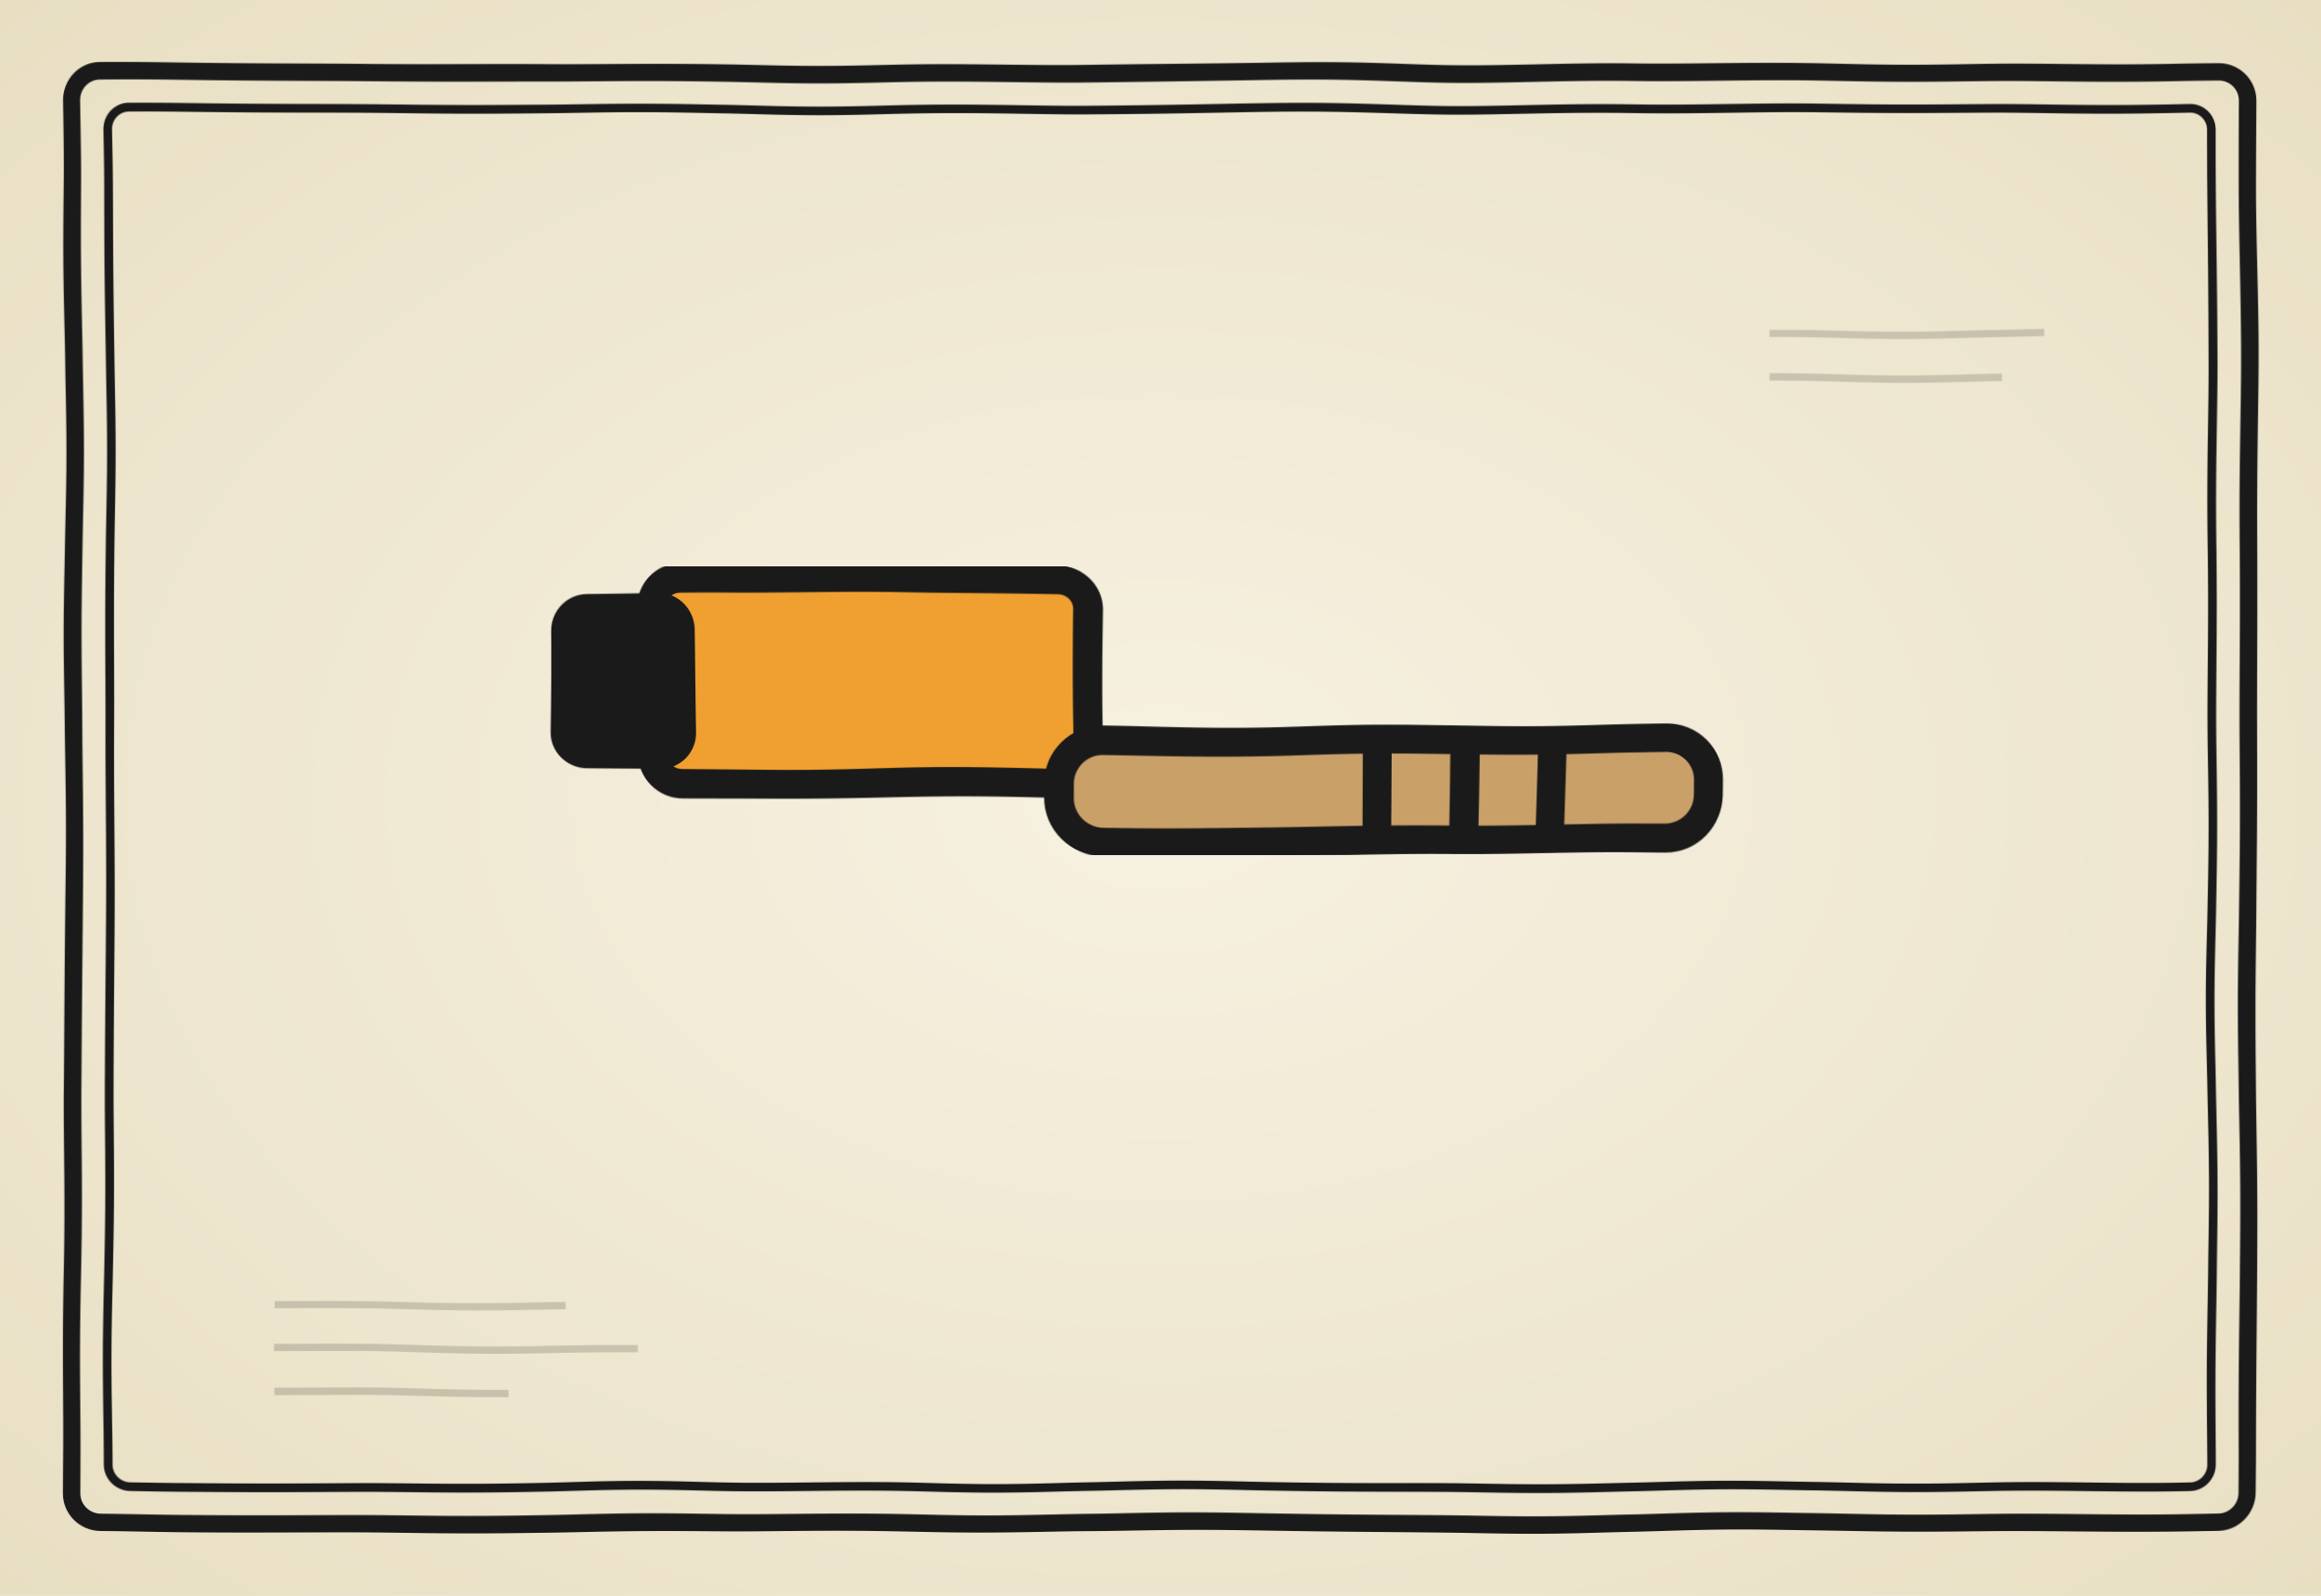
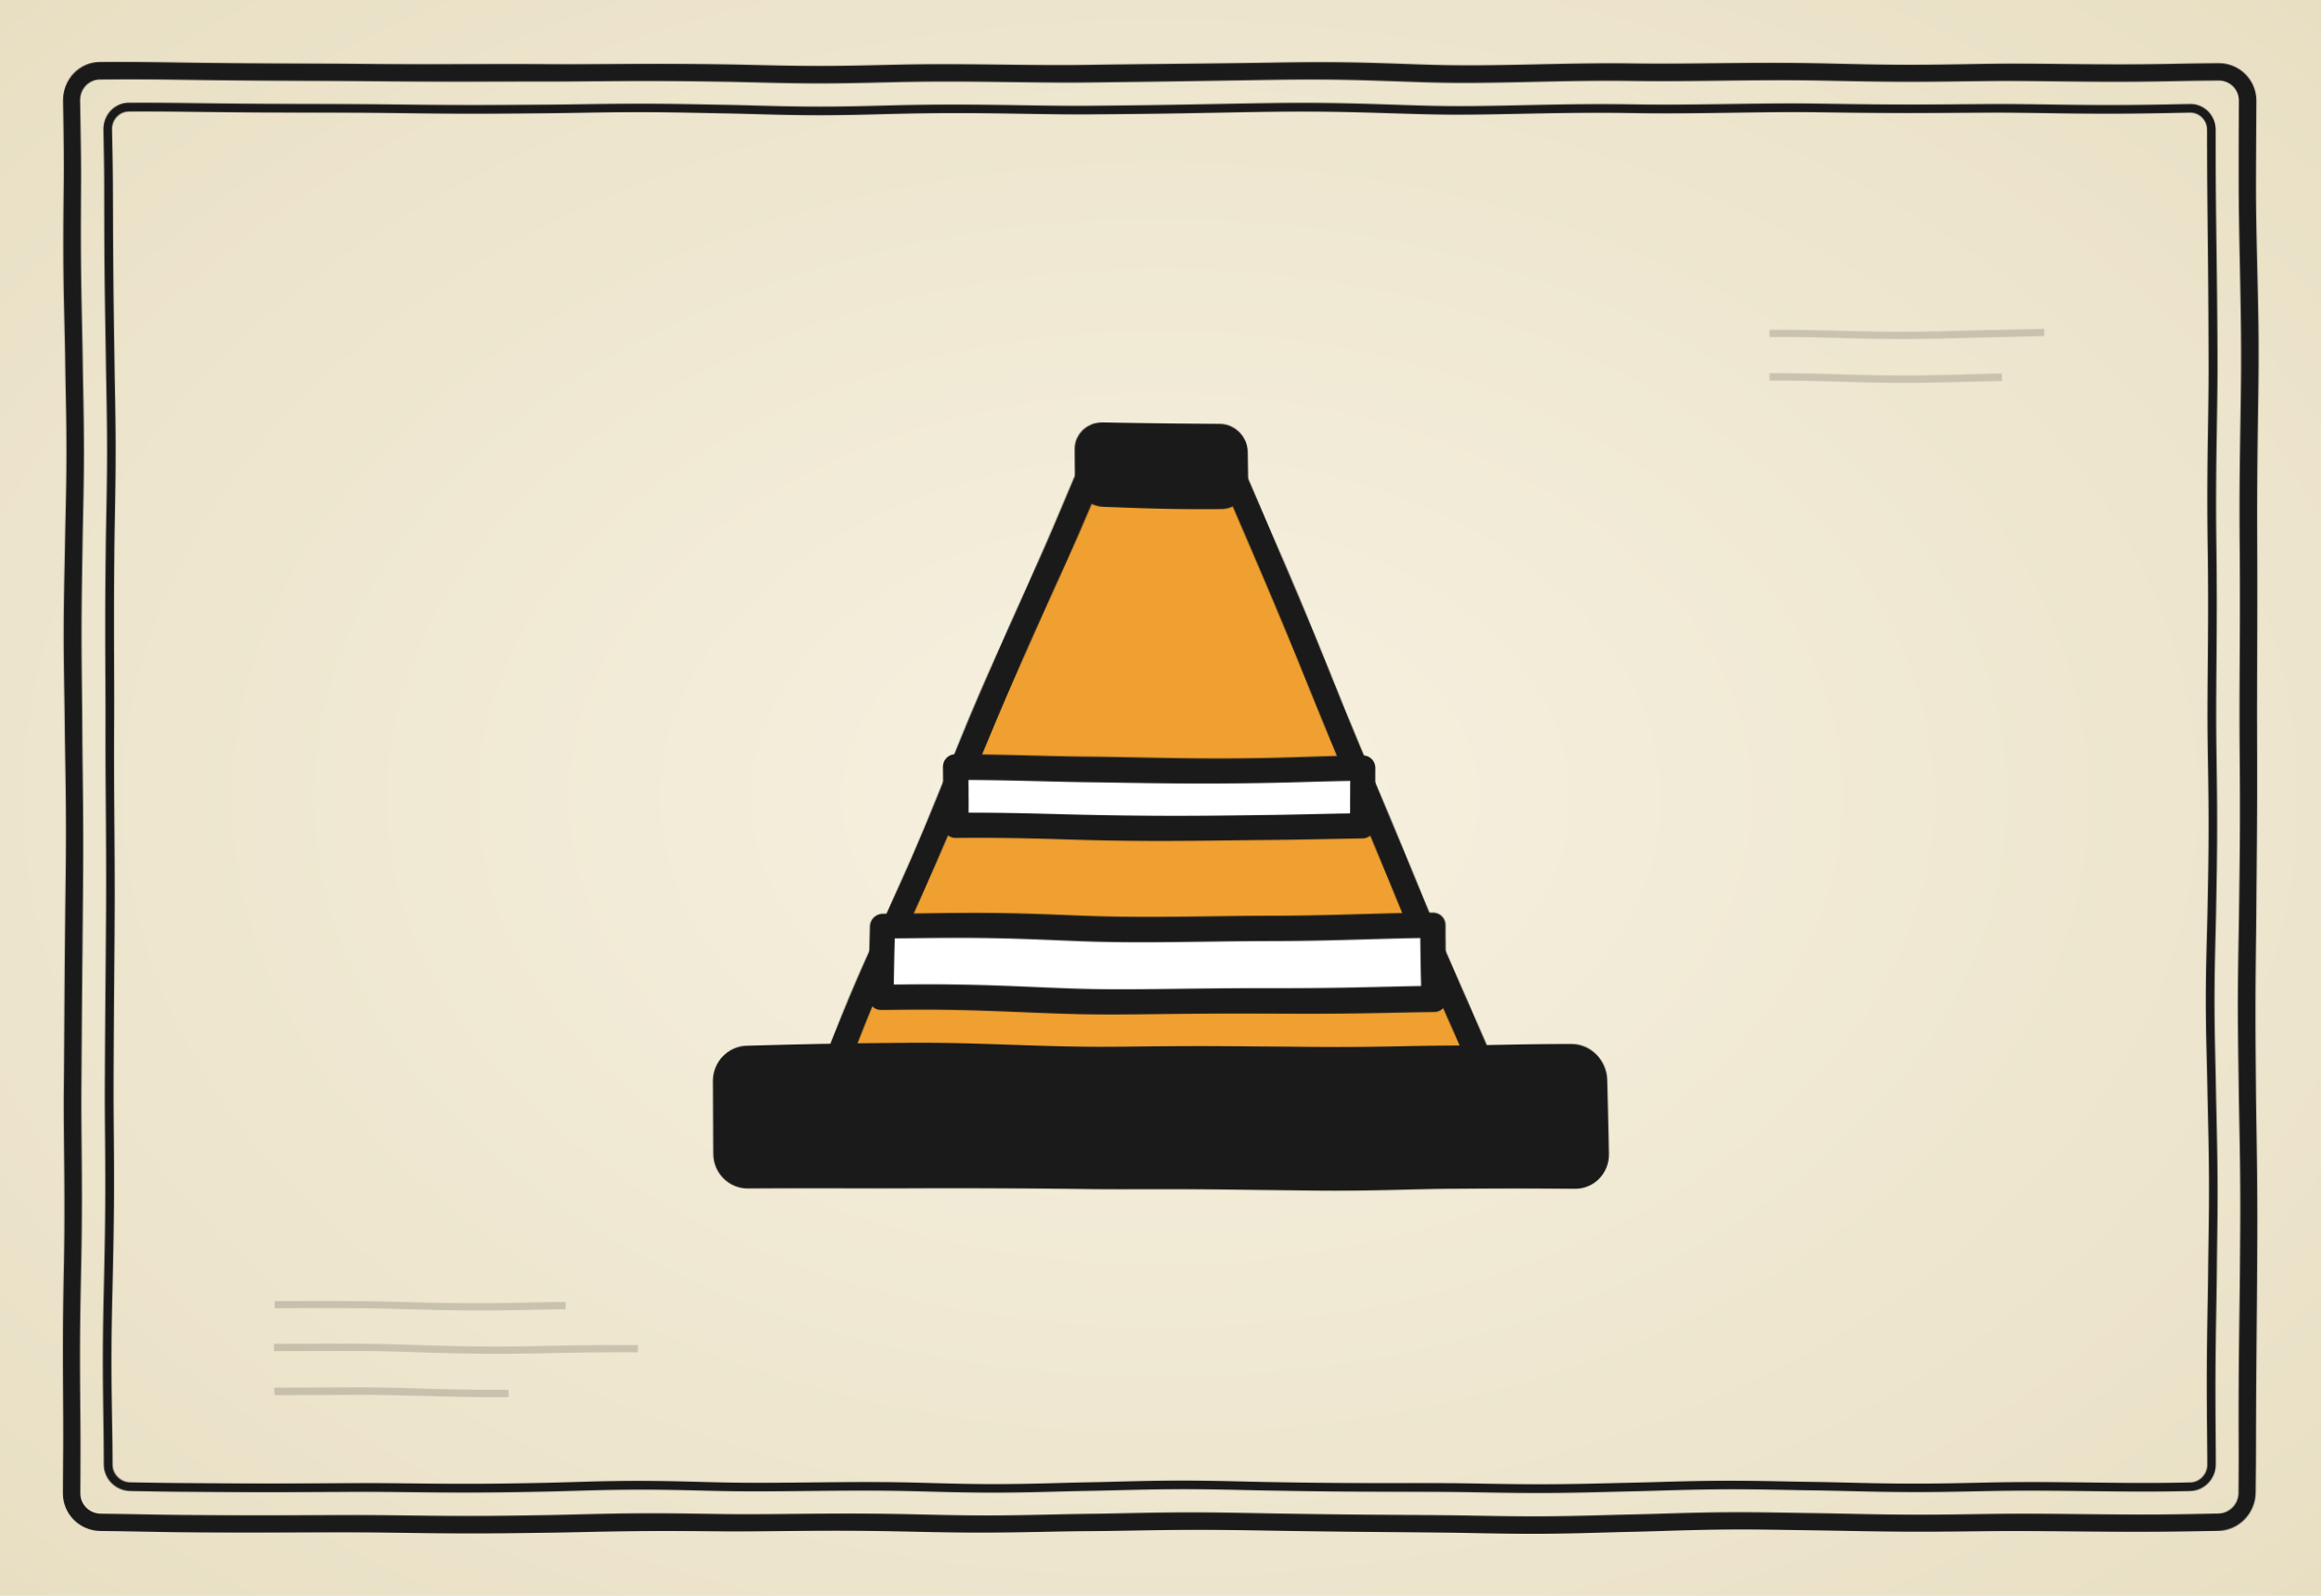
<svg xmlns="http://www.w3.org/2000/svg" viewBox="0 0 320 220" role="img" aria-label="der Verkehrsleitkegel">
  <defs>
    <radialGradient id="paper" cx="50%" cy="50%" r="70%">
      <stop offset="0%" stop-color="#f7f1e1" />
      <stop offset="100%" stop-color="#e8dfc3" />
    </radialGradient>
    <filter id="sketch" x="-5%" y="-5%" width="110%" height="110%">
      <feTurbulence type="fractalNoise" baseFrequency="0.02" numOctaves="2" seed="988" />
      <feDisplacementMap in="SourceGraphic" scale="1.8" />
    </filter>
    <filter id="sketchLight" x="-5%" y="-5%" width="110%" height="110%">
      <feTurbulence type="fractalNoise" baseFrequency="0.04" numOctaves="1" seed="991" />
      <feDisplacementMap in="SourceGraphic" scale="1.1" />
    </filter>
  </defs>
  <rect width="320" height="220" fill="url(#paper)" />
  <g fill="none" stroke="#1a1a1a" stroke-linecap="round" stroke-linejoin="round" filter="url(#sketchLight)">
    <rect x="10" y="10" width="300" height="200" stroke-width="2.4" rx="4" />
    <rect x="15" y="15" width="290" height="190" stroke-width="1.2" rx="3" />
  </g>
  <g stroke="#1a1a1a" stroke-width="1" opacity="0.18" filter="url(#sketchLight)">
    <line x1="38" y1="180" x2="78" y2="180" />
    <line x1="38" y1="186" x2="88" y2="186" />
    <line x1="38" y1="192" x2="70" y2="192" />
    <line x1="244" y1="46" x2="282" y2="46" />
    <line x1="244" y1="52" x2="276" y2="52" />
  </g>
  <g filter="url(#sketch)">
-     <g stroke="#1a1a1a" stroke-width="4" stroke-linejoin="round" stroke-linecap="round" fill="#f0a030">
-       <rect x="90" y="80" width="60" height="28" rx="4" />
-       <rect x="78" y="84" width="16" height="20" rx="3" fill="#1a1a1a" />
-       <rect x="146" y="102" width="90" height="14" rx="6" fill="#c9a068" />
-       <line x1="190" y1="104" x2="190" y2="114" />
-       <line x1="202" y1="104" x2="202" y2="114" />
-       <line x1="214" y1="104" x2="214" y2="114" />
+     <g stroke="#1a1a1a" stroke-width="3.5" stroke-linejoin="round" stroke-linecap="round">
+       <rect x="100" y="146" width="120" height="16" rx="3" fill="#1a1a1a" />
+       <path d="M 116 146 L 150 66 L 170 66 L 204 146 Z" fill="#f0a030" />
+       <rect x="122" y="128" width="76" height="10" fill="#ffffff" />
+       <rect x="132" y="106" width="56" height="8" fill="#ffffff" />
+       <rect x="150" y="60" width="20" height="8" rx="2" fill="#1a1a1a" />
    </g>
  </g>
</svg>
